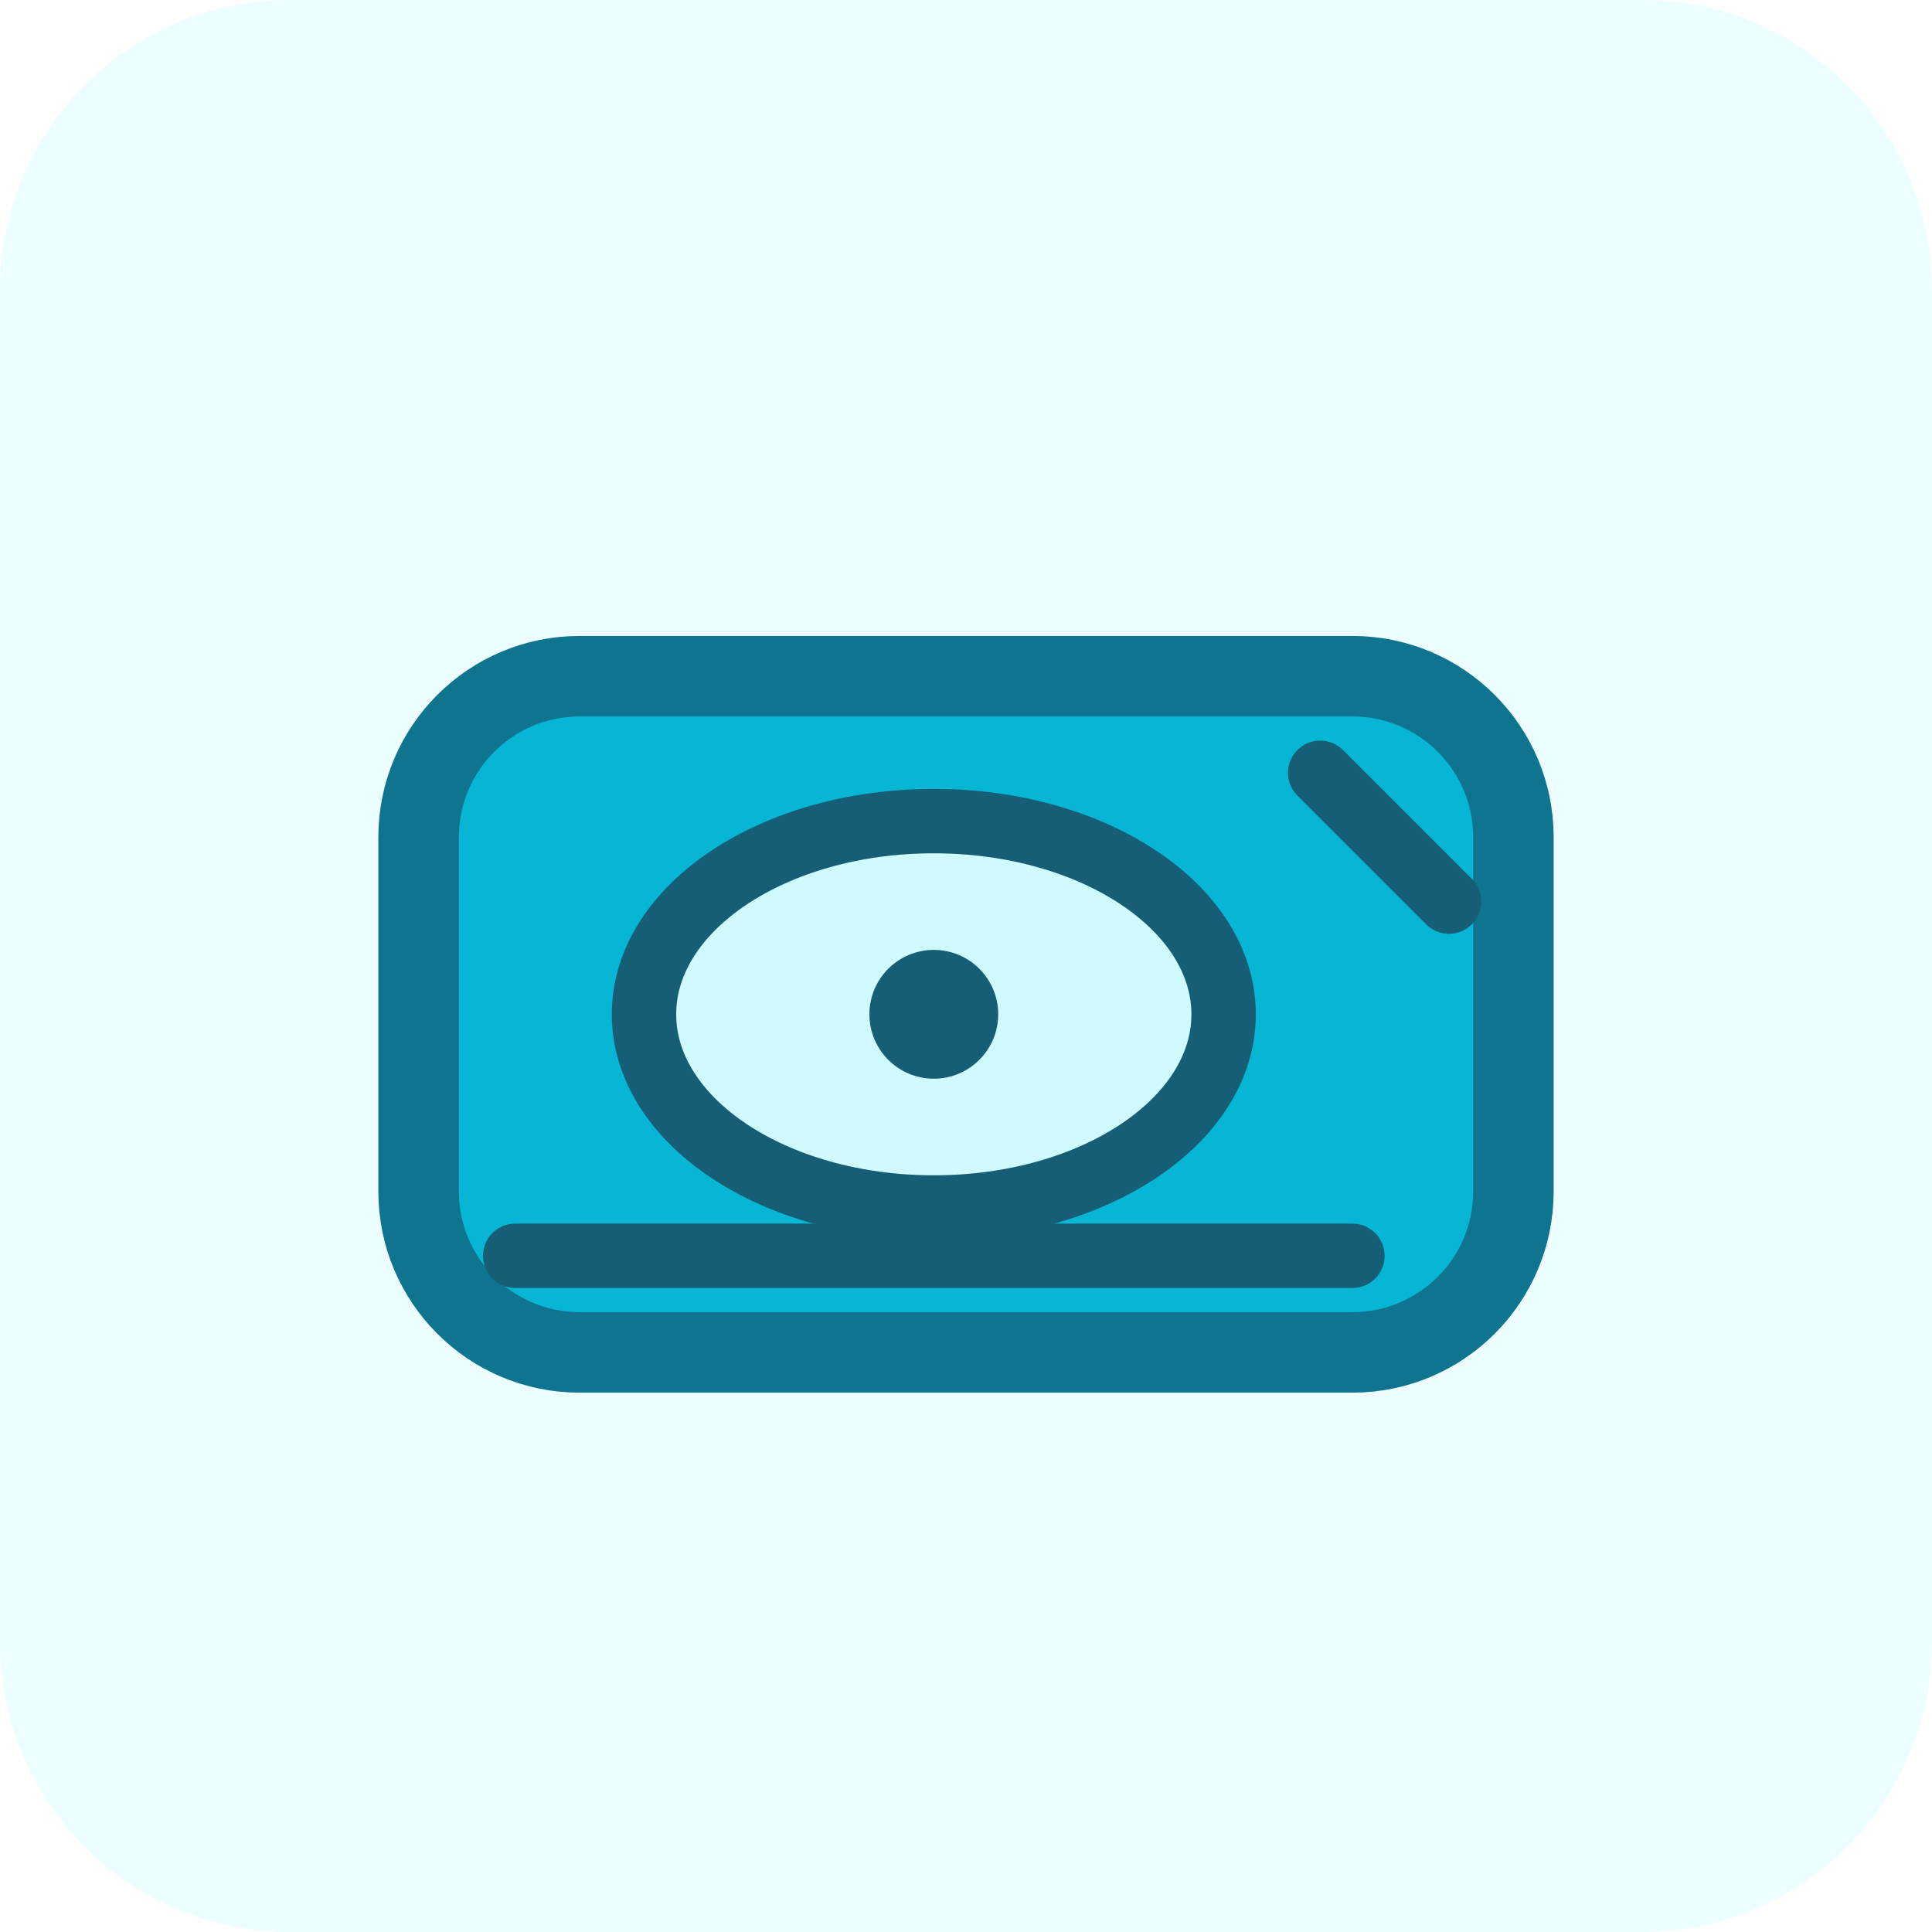
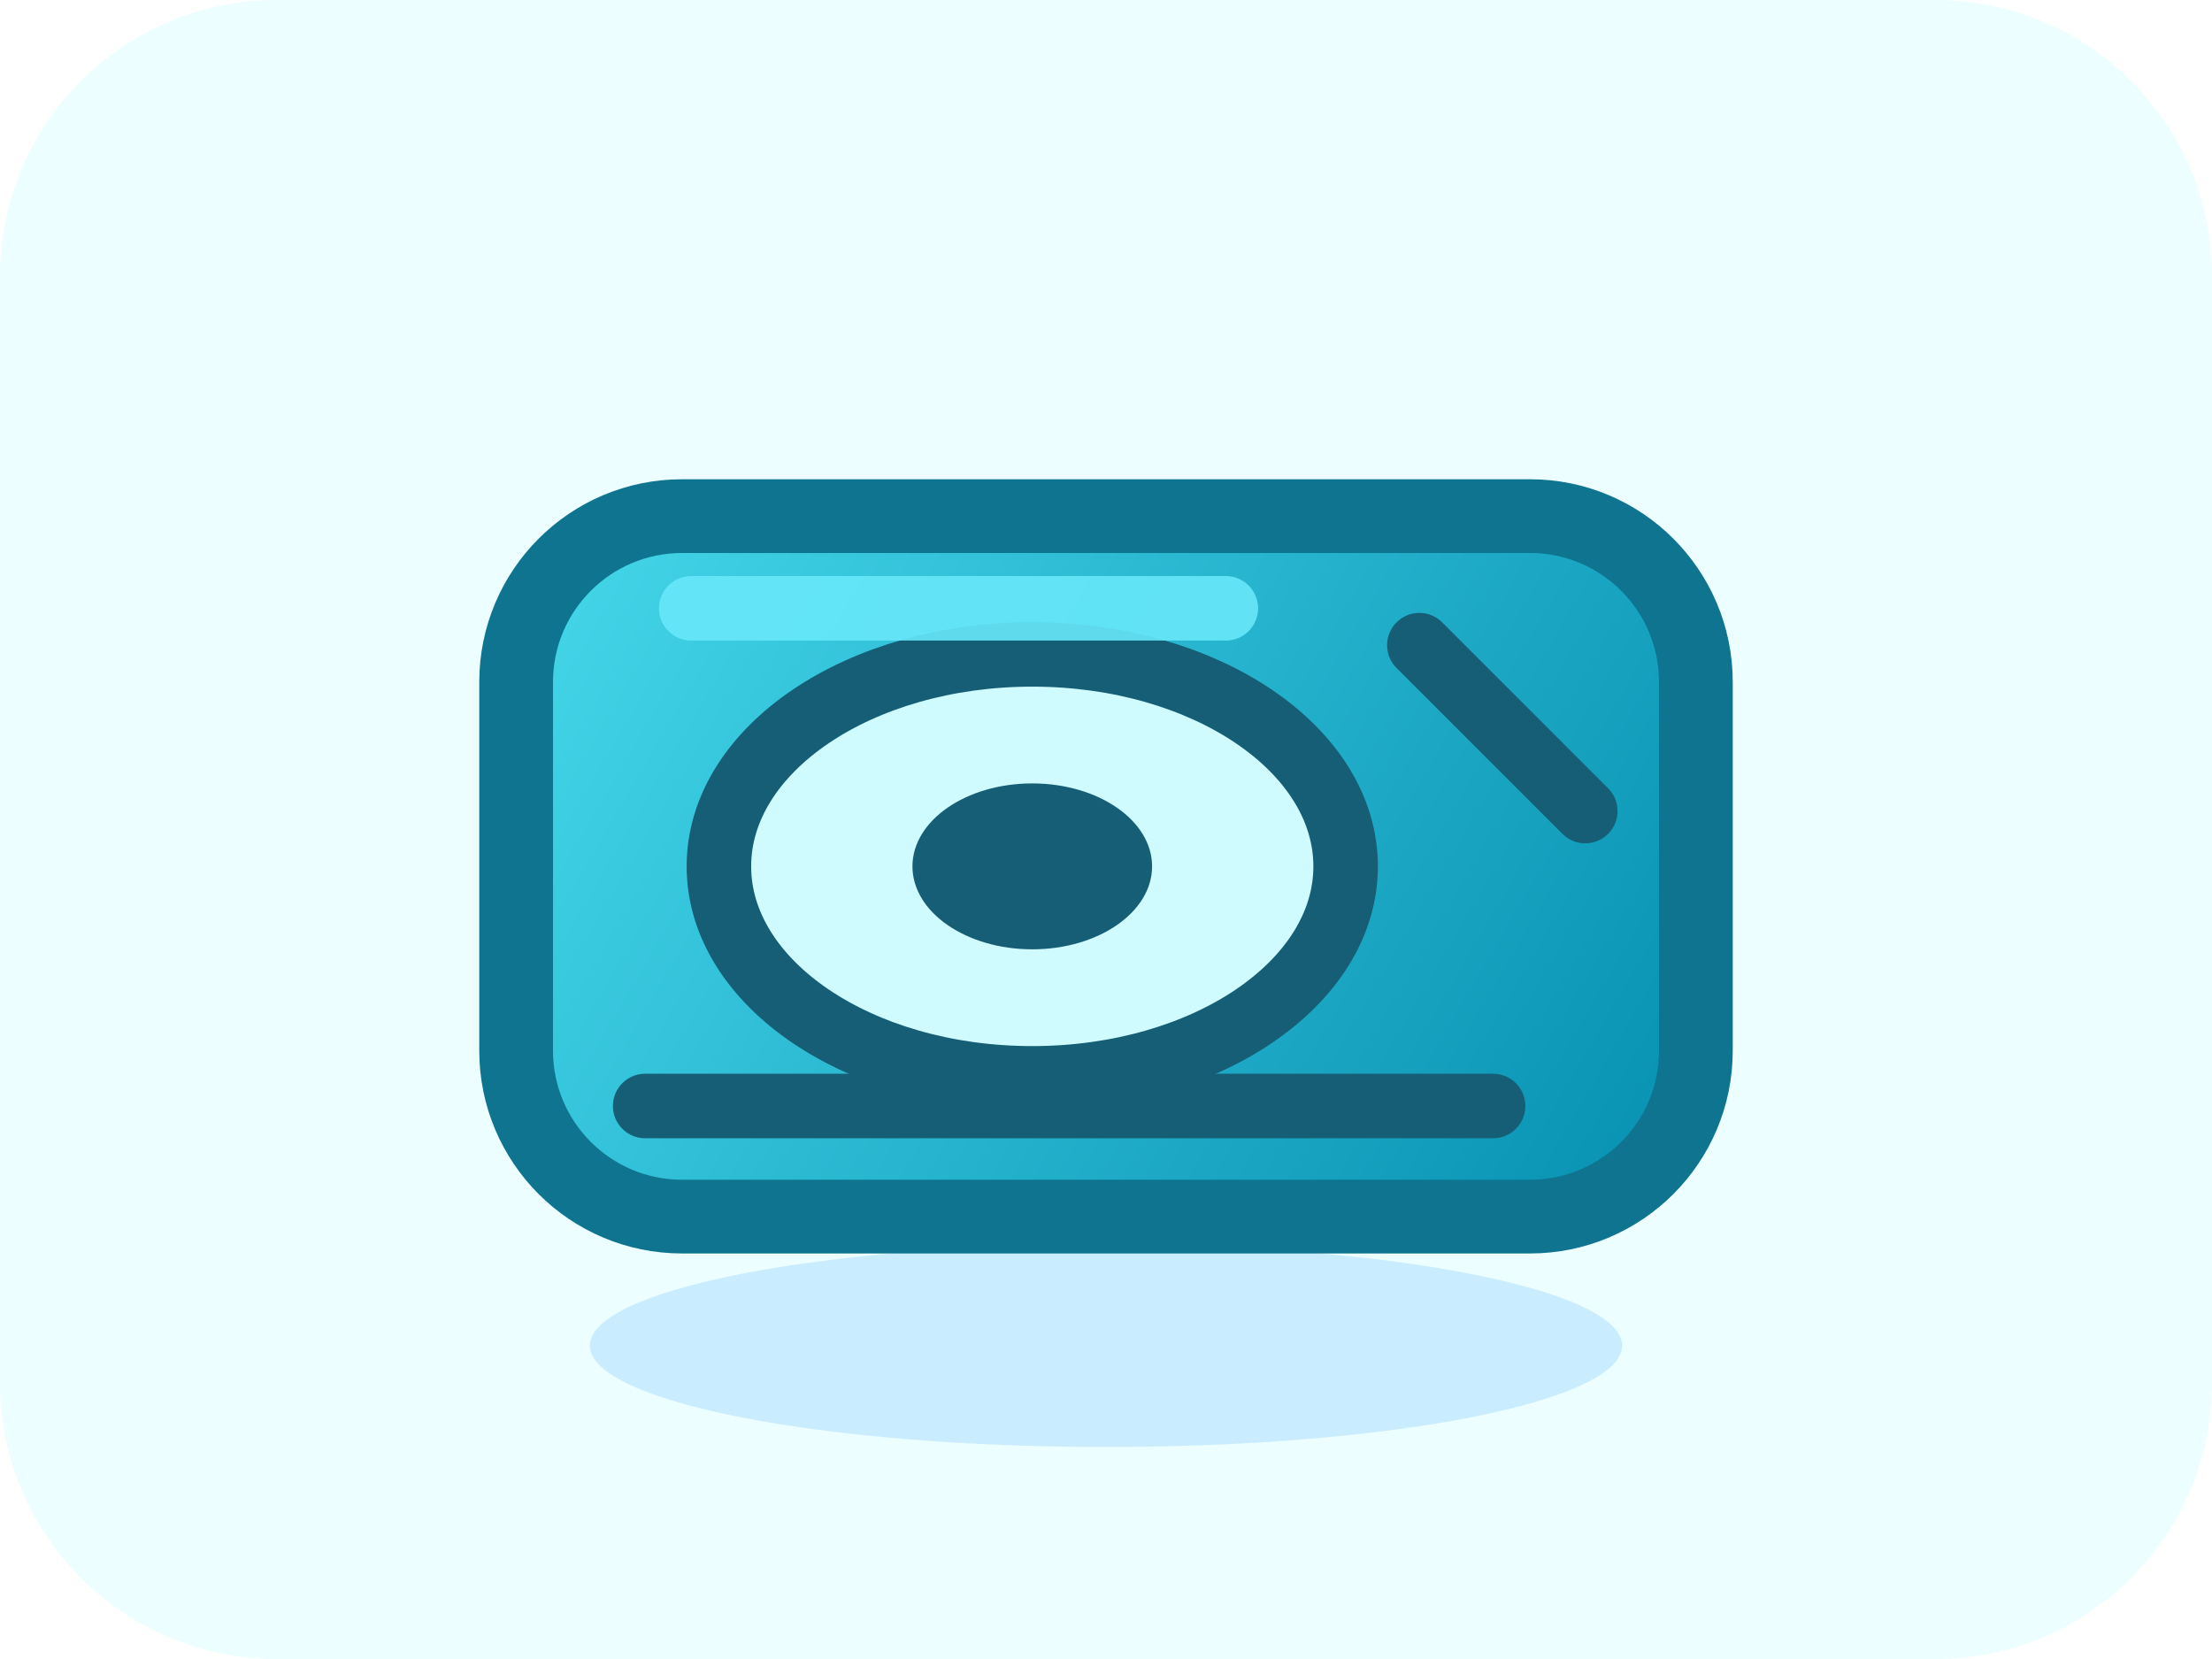
- <svg xmlns="http://www.w3.org/2000/svg" viewBox="0 0 120 120" role="img" aria-label="sharpener">
-   <rect width="120" height="120" rx="18" fill="#ecfeff" />
-   <rect x="26" y="42" width="68" height="42" rx="10" fill="#06b6d4" stroke="#0e7490" stroke-width="5" />
-   <ellipse cx="58" cy="63" rx="18" ry="12" fill="#cffafe" stroke="#155e75" stroke-width="4" />
-   <path d="M82 48l8 8M32 78h52" stroke="#155e75" stroke-width="4" stroke-linecap="round" />
-   <circle cx="58" cy="63" r="4" fill="#155e75" />
+ <svg xmlns="http://www.w3.org/2000/svg" viewBox="0 0 240 180" role="img" aria-label="sharpener">
+   <defs>
+     <linearGradient id="sharpBody" x1="58" x2="181" y1="57" y2="129" gradientUnits="userSpaceOnUse">
+       <stop stop-color="#45d7ea" />
+       <stop offset="1" stop-color="#0891b2" />
+     </linearGradient>
+   </defs>
+   <rect width="240" height="180" rx="30" fill="#ecfeff" />
+   <ellipse cx="120" cy="146" rx="56" ry="11" fill="#bae6fd" opacity=".7" />
+   <rect x="56" y="56" width="128" height="76" rx="18" fill="url(#sharpBody)" stroke="#0e7490" stroke-width="8" />
+   <ellipse cx="112" cy="94" rx="34" ry="23" fill="#cffafe" stroke="#155e75" stroke-width="7" />
+   <ellipse cx="112" cy="94" rx="13" ry="9" fill="#155e75" />
+   <path d="M154 70l18 18M70 120h92" stroke="#155e75" stroke-width="7" stroke-linecap="round" />
+   <path d="M75 66h58" stroke="#67e8f9" stroke-width="7" stroke-linecap="round" opacity=".9" />
</svg>
